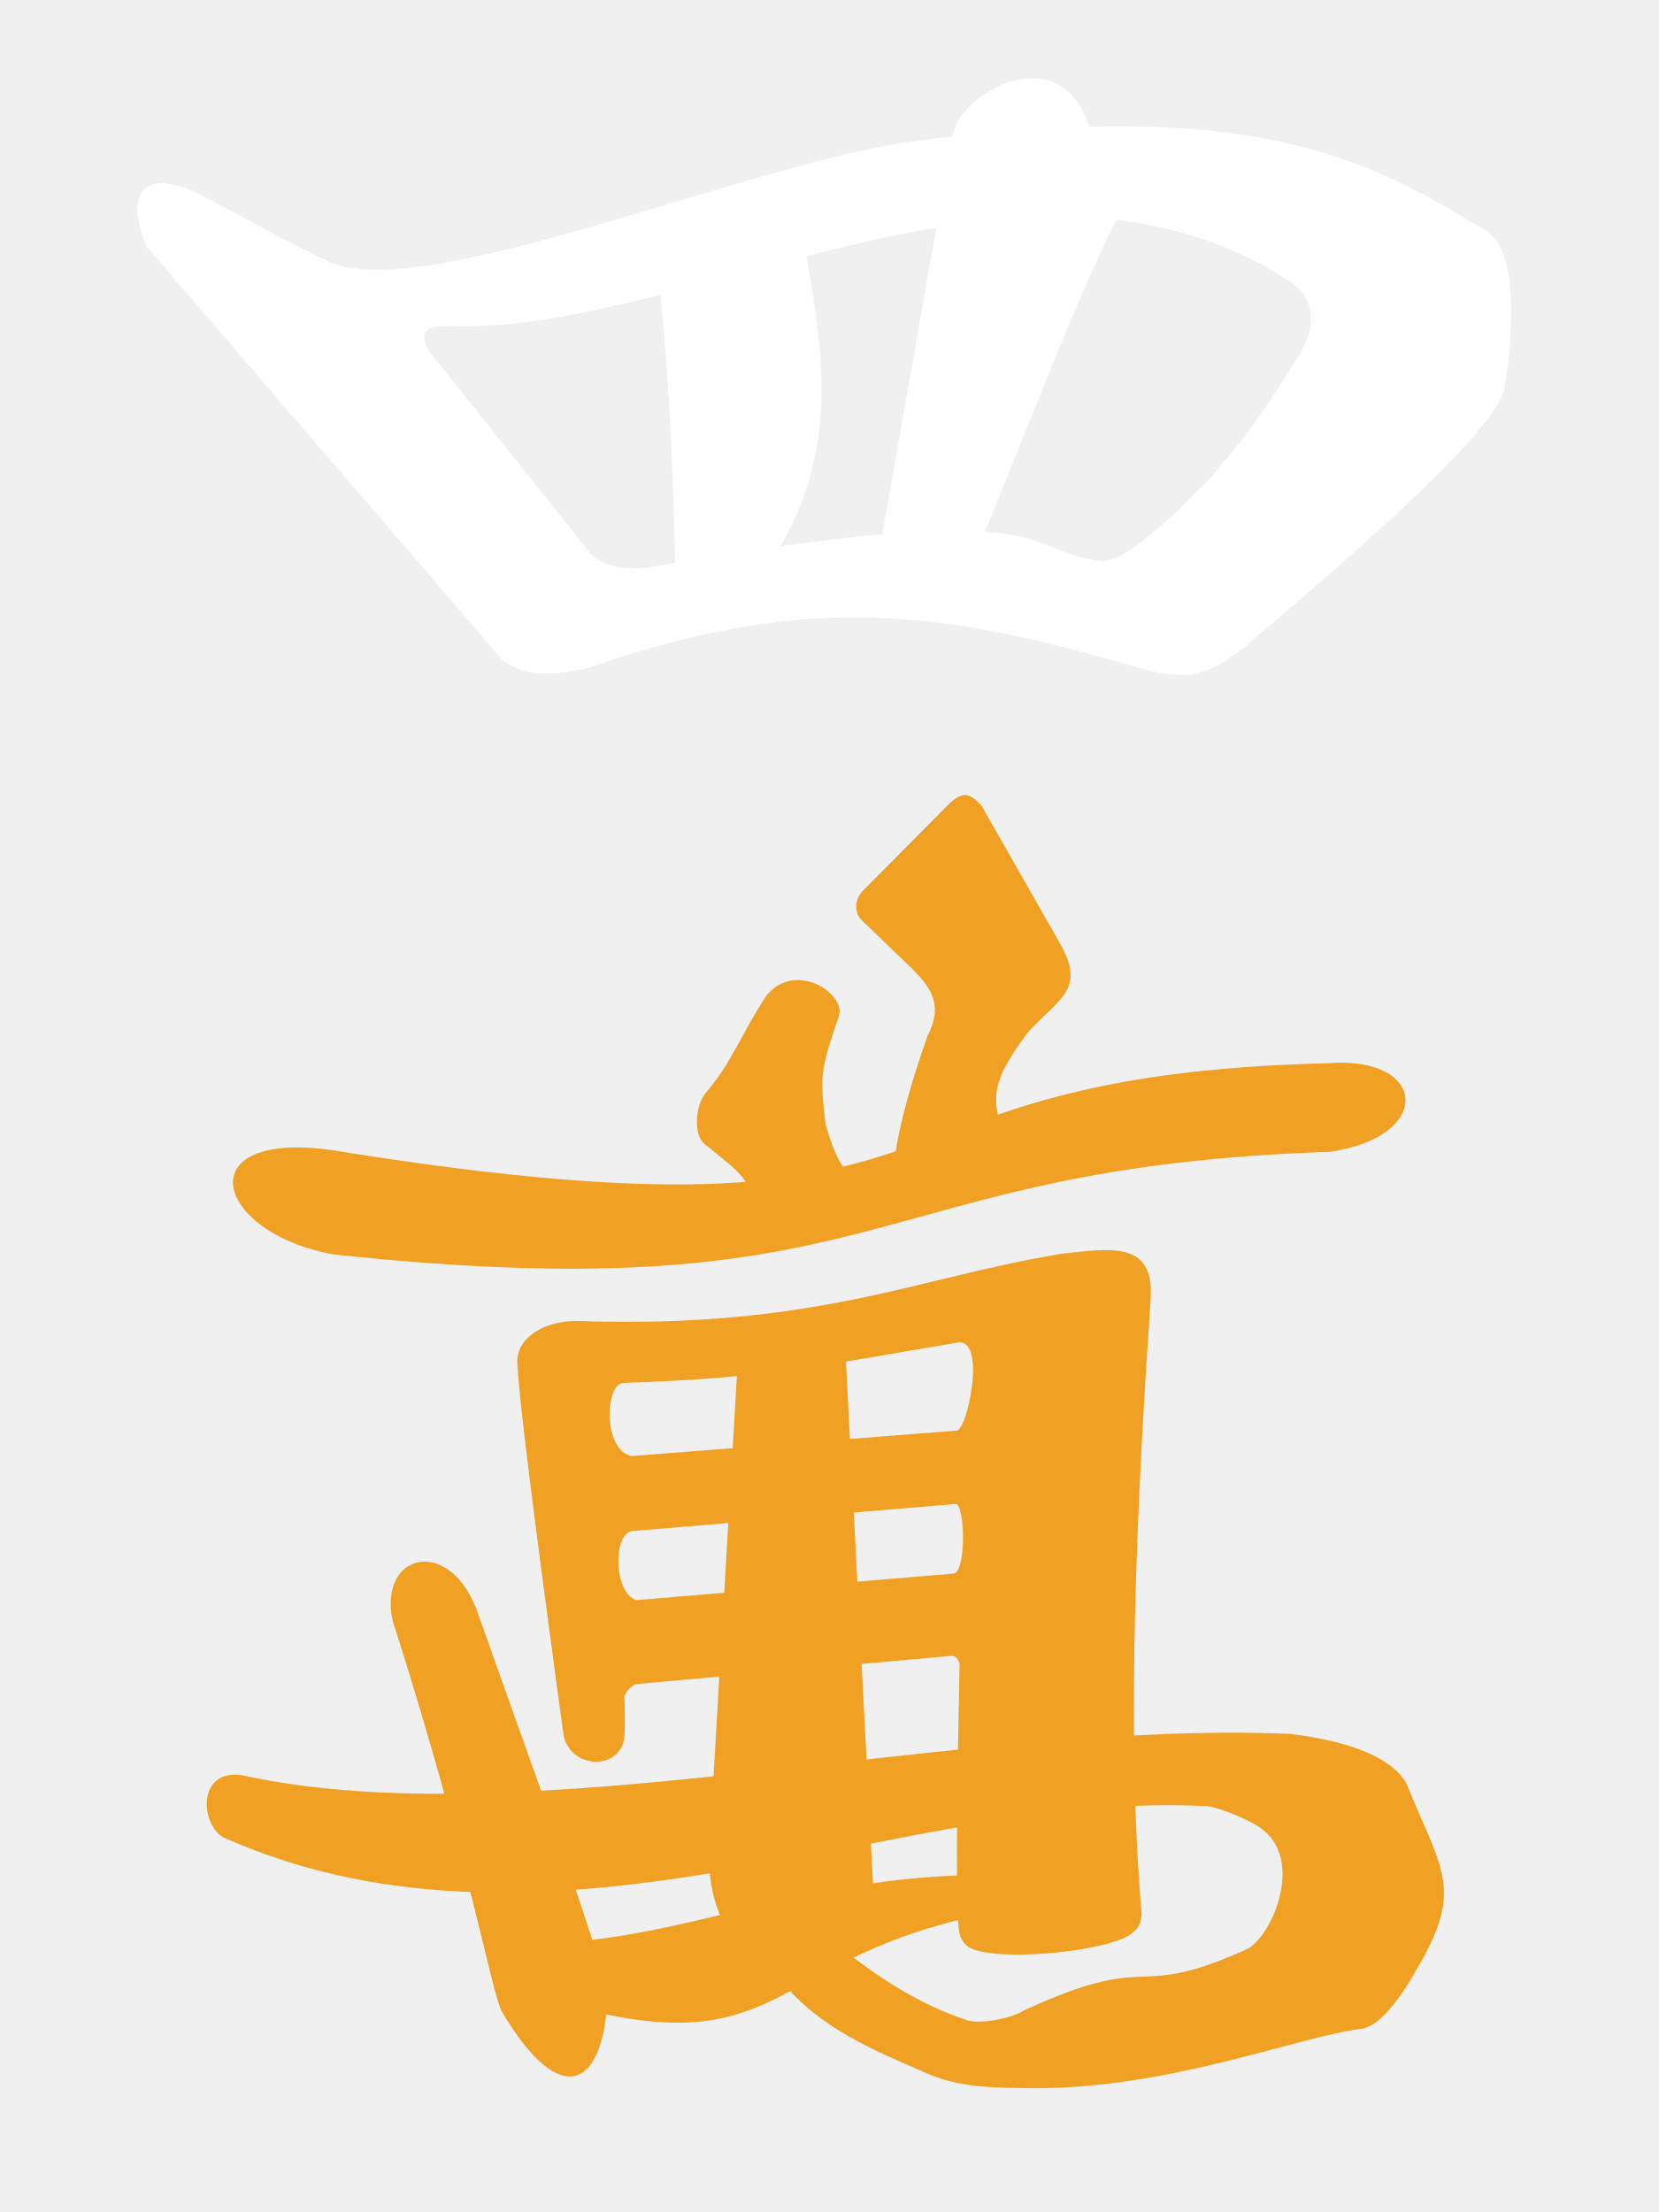
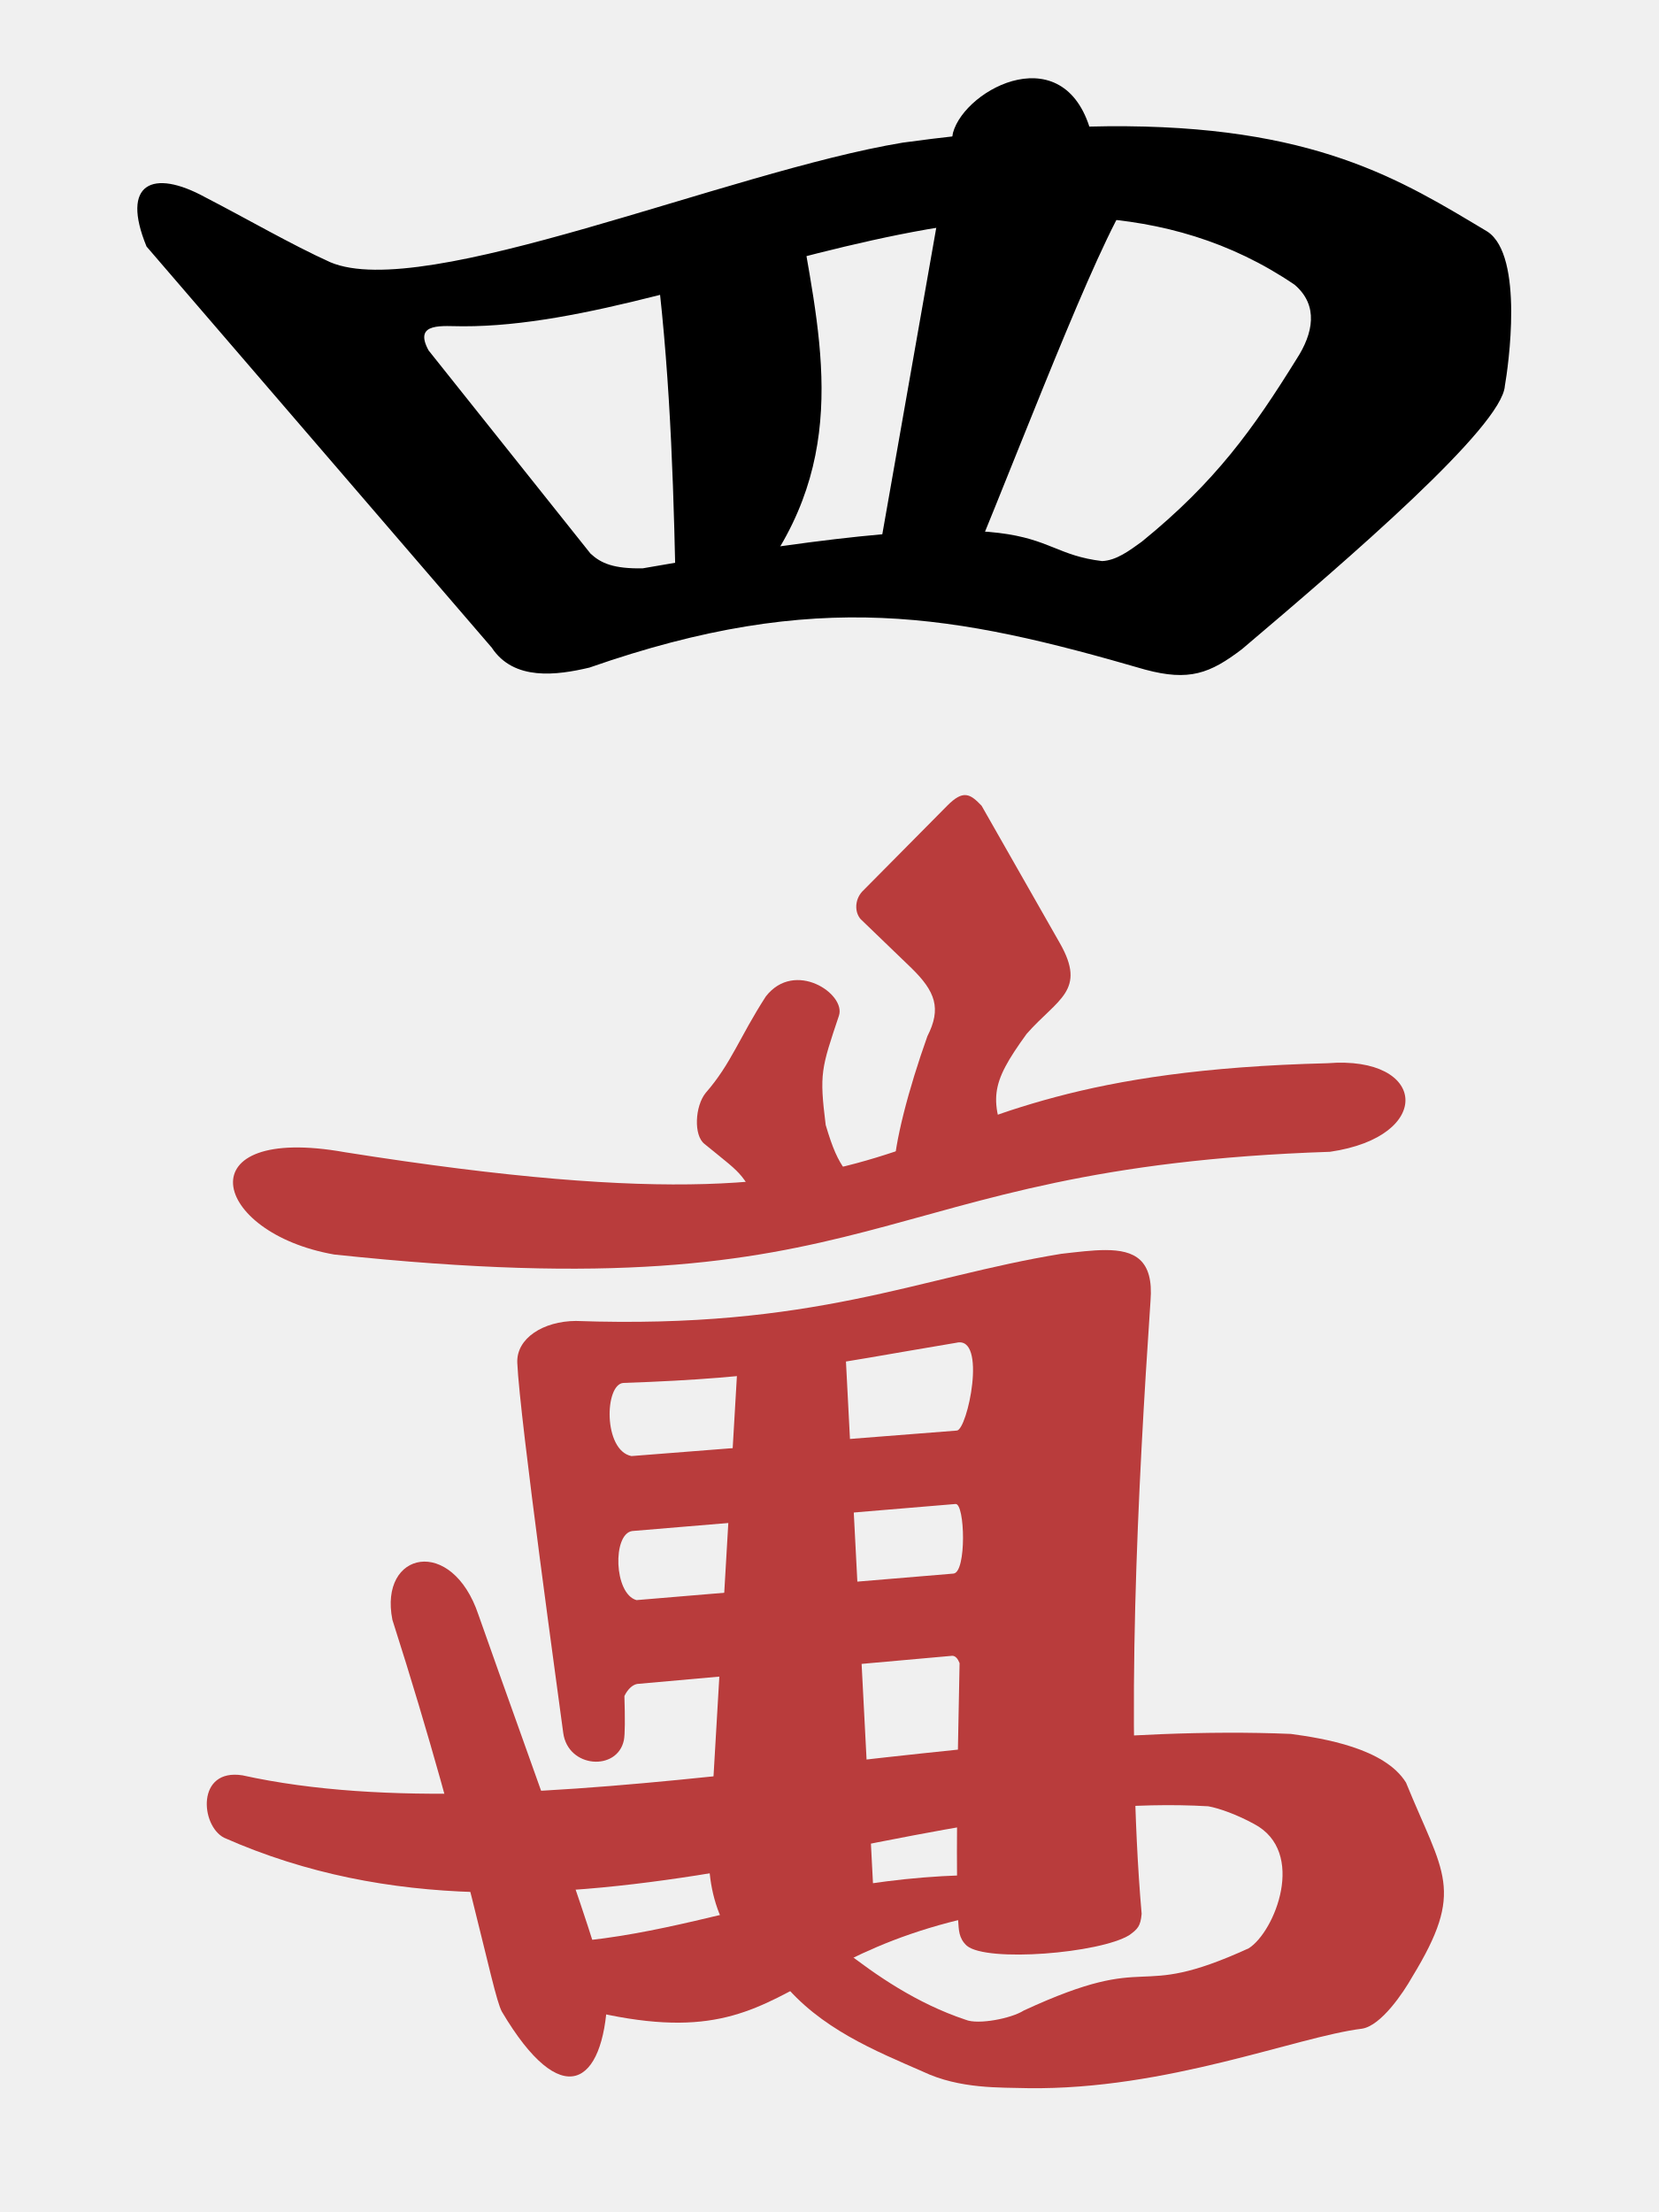
<svg xmlns="http://www.w3.org/2000/svg" xmlns:ns1="http://www.openswatchbook.org/uri/2009/osb" width="300" height="400" viewBox="0 0 300 400" id="svg2" version="1.1">
  <defs id="defs4">
    <linearGradient id="linearGradient10055" ns1:paint="solid">
      <stop style="stop-color:#000000;stop-opacity:1;" offset="0" id="stop10057" />
    </linearGradient>
    <marker orient="auto" refY="0" refX="0" id="Arrow1Lstart" style="overflow:visible">
      <path id="path4978" d="M 0,0 5,-5 -12.5,0 5,5 0,0 Z" style="fill:#000000;fill-opacity:1;fill-rule:evenodd;stroke:#ff5c00;stroke-width:1pt;stroke-opacity:1" transform="matrix(0.8,0,0,0.8,10,0)" />
    </marker>
    <clipPath clipPathUnits="userSpaceOnUse" id="clipPath4243">
      <circle style="opacity:1;fill:#000000;fill-opacity:0.297;fill-rule:nonzero;stroke:#000000;stroke-width:19.133;stroke-linecap:butt;stroke-linejoin:round;stroke-miterlimit:4;stroke-dasharray:none;stroke-dashoffset:0;stroke-opacity:1" id="circle4245" cx="-264.66" cy="-198.207" r="293.954" />
    </clipPath>
    <clipPath clipPathUnits="userSpaceOnUse" id="clipPath7847">
      <ellipse style="opacity:1;fill:#822600;fill-opacity:1;fill-rule:nonzero;stroke:none;stroke-width:12;stroke-linecap:round;stroke-linejoin:round;stroke-miterlimit:4;stroke-dasharray:none;stroke-dashoffset:0;stroke-opacity:1" id="ellipse7849" cx="394" cy="552.362" rx="349.495" ry="216" />
    </clipPath>
    <clipPath clipPathUnits="userSpaceOnUse" id="clipPath4243-1">
      <circle style="opacity:1;fill:#000000;fill-opacity:0.297;fill-rule:nonzero;stroke:#000000;stroke-width:19.133;stroke-linecap:butt;stroke-linejoin:round;stroke-miterlimit:4;stroke-dasharray:none;stroke-dashoffset:0;stroke-opacity:1" id="circle4245-4" cx="-264.66" cy="-198.207" r="293.954" />
    </clipPath>
    <clipPath clipPathUnits="userSpaceOnUse" id="clipPath7876">
      <circle style="opacity:1;fill:#000000;fill-opacity:0.297;fill-rule:nonzero;stroke:#000000;stroke-width:19.133;stroke-linecap:butt;stroke-linejoin:round;stroke-miterlimit:4;stroke-dasharray:none;stroke-dashoffset:0;stroke-opacity:1" id="circle7878" cx="-264.66" cy="-198.207" r="293.954" />
    </clipPath>
    <clipPath clipPathUnits="userSpaceOnUse" id="clipPath14693">
      <rect style="opacity:1;fill:#a53c3c;fill-opacity:1;fill-rule:nonzero;stroke:none;stroke-width:8;stroke-linecap:round;stroke-linejoin:round;stroke-miterlimit:4;stroke-dasharray:none;stroke-dashoffset:0;stroke-opacity:1" id="rect14695" width="131.784" height="168.821" x="-332.596" y="383.498" rx="1.255" ry="3.751" transform="matrix(0.9993908,-0.03489951,0.03489951,0.9993908,0,0)" />
    </clipPath>
    <clipPath clipPathUnits="userSpaceOnUse" id="clipPath14952">
      <ellipse style="opacity:1;fill:#a53c3c;fill-opacity:1;fill-rule:nonzero;stroke:none;stroke-width:7;stroke-linecap:round;stroke-linejoin:round;stroke-miterlimit:4;stroke-dasharray:none;stroke-dashoffset:0;stroke-opacity:1" id="ellipse14954" cx="-271.344" cy="647.256" rx="69.057" ry="116.911" transform="matrix(0.9993908,-0.03489951,0.03489951,0.9993908,0,0)" />
    </clipPath>
    <pattern y="0" x="0" height="6" width="6" patternUnits="userSpaceOnUse" id="EMFhbasepattern" />
  </defs>
  <g id="layer1" transform="translate(0,-652.3622)">
-     <g transform="matrix(1.079997,0,0,0.9591496,-11.6365,29.66166)" id="g13338">
-       <path style="fill:#ffffff;fill-opacity:1;fill-rule:evenodd;stroke:none;stroke-width:1px;stroke-linecap:butt;stroke-linejoin:miter;stroke-opacity:1" d="m 196.195,673.025 c -9.704,0.095 -20.984,1.039 -34.275,3.09 -29.384,5.486 -80.089,30.043 -95.83,22.552 -6.568,-3.344 -14.09,-8.274 -20.986,-12.273 -8.729,-5.376 -14.173,-2.691 -9.791,9.305 l 57.8,75.626 c 3.701,6.32 10.9,5.213 16.35,3.76 38.288,-15.075 61.258,-10.002 93.057,0.382 7.355,2.223 10.835,0.76 16.23,-3.879 18.041,-17.199 43.534,-41.938 43.993,-49.608 0.557,-3.541 3.244,-24.469 -2.9,-29.08 -14.42,-9.707 -28.989,-20.212 -63.646,-19.875 z m 31.338,29.873 c 4.09,3.922 3.099,9.22 0.35,13.988 -7.246,13.149 -13.563,23.152 -25.932,34.462 -2.139,1.741 -4.257,3.529 -6.633,3.657 -14.606,-1.951 -5.85,-12.66 -76.938,1.369 -4.843,0.096 -6.992,-0.947 -8.744,-2.797 L 82.533,715.283 c -2.633,-5.439 2.487,-4.524 5.771,-4.547 39.938,0.111 96.302,-40.711 139.229,-7.838 z" id="path13340" />
-       <path style="fill:#ffffff;fill-opacity:1;fill-rule:evenodd;stroke:none;stroke-width:1px;stroke-linecap:butt;stroke-linejoin:miter;stroke-opacity:1" d="m 119.86,691.939 c 2.814,21.72 3.575,43.44 3.996,65.161 l 15.048,-0.495 c 14.54,-23.121 8.789,-45.486 5.449,-68.623 z" id="path13342" />
-       <path style="fill:#ffffff;fill-opacity:1;fill-rule:evenodd;stroke:none;stroke-width:1px;stroke-linecap:butt;stroke-linejoin:miter;stroke-opacity:1" d="m 193.617,674.851 c -4.141,-18.993 -21.211,-9.069 -23.277,-0.597 l -12.565,80.372 15.706,0.989 c 10.273,-28.167 22.455,-64.536 27.788,-71.466 z" id="path13344" />
-     </g>
-     <g id="g6031" transform="translate(1034.343,648.8857)">
-       <path style="fill:#f0a023;fill-opacity:1;fill-rule:evenodd;stroke:none;stroke-width:1px;stroke-linecap:butt;stroke-linejoin:miter;stroke-opacity:1" d="m -973.9,230.335 c 101.51,10.776 95.086,-15.762 180.061,-18.577 18.885,-2.746 17.635,-17.46 -0.449,-16.017 -90.368,2.243 -58.779,34.939 -177.693,16.092 -28.997,-5.176 -24.264,14.568 -1.919,18.502 z" id="path6014" />
-       <path style="fill:#f0a023;fill-opacity:1;fill-rule:evenodd;stroke:none;stroke-width:1px;stroke-linecap:butt;stroke-linejoin:miter;stroke-opacity:1" d="m -882.636,187.136 c 1.311,-3.924 -7.997,-10.181 -13.219,-3.472 -4.831,7.479 -6.264,12.156 -10.86,17.42 -1.958,2.393 -2.241,7.725 -0.217,9.268 7.568,6.199 6.724,4.784 11.5,14.738 l 20.531,-1.762 c -6.52,-8.589 -7.597,-7.835 -10.131,-16.424 -1.165,-9.327 -0.808,-10.176 2.397,-19.767 z" id="path6017" />
-       <path style="fill:#f0a023;fill-opacity:1;fill-rule:evenodd;stroke:none;stroke-width:1px;stroke-linecap:butt;stroke-linejoin:miter;stroke-opacity:1" d="m -856.843,149.174 c -2.072,-2.165 -3.31,-2.932 -6.213,0 l -15.391,15.541 c -1.348,1.5 -1.372,3.705 -0.264,4.97 l 9.17,8.834 c 4.354,4.252 5.464,7.314 2.9,12.336 -3.42,9.616 -5.986,19.367 -6.097,24.708 l 21.181,-3.487 c -3.959,-9.817 -3.871,-12.357 2.865,-21.646 5.559,-6.327 10.933,-7.774 5.995,-16.417 z" id="path6019" />
-       <path style="fill:#f0a023;fill-opacity:1;fill-rule:evenodd;stroke:none;stroke-width:1px;stroke-linecap:butt;stroke-linejoin:miter;stroke-opacity:1" d="m -834.439,229.529 c -2.38,3.3e-4 -5.115,0.352 -7.986,0.676 -25.981,4.24 -44.632,13.662 -87.783,12.141 -5.841,0.03 -10.797,3.108 -10.592,7.59 0.416,9.893 7.7,62.177 8.305,66.889 0.853,6.418 9.79,6.988 10.967,1.342 0.216,-1.034 0.221,-3.958 0.098,-7.996 0.548,-1.144 1.398,-2.02 2.309,-2.184 l 56.982,-5.092 c 0.58,0.007 1.014,0.545 1.32,1.33 -0.442,20.093 -0.684,39.742 -0.254,46.623 0.124,1.52 0.051,3.12 1.57,4.486 3.627,3.034 24.108,1.363 29.408,-1.947 1.469,-1.078 2,-1.583 2.197,-3.83 -2.961,-33.992 -0.668,-77.217 1.605,-110.873 0.596,-7.453 -2.911,-9.155 -8.146,-9.154 z m -26.98,16.764 c 5.652,-1.389 2.022,15.829 0.088,15.877 l -58.828,4.611 c -5.127,-1.024 -4.88,-13.066 -1.422,-13.229 26.638,-0.896 35.744,-3.181 60.162,-7.26 z m -0.129,29.152 c 1.706,-0.131 2.018,12.385 -0.381,12.586 l -57.32,4.797 c -4.101,-1.151 -4.352,-11.962 -0.779,-12.492 z" id="path6021" />
-       <path style="fill:#f0a023;fill-opacity:1;fill-rule:evenodd;stroke:none;stroke-width:1px;stroke-linecap:butt;stroke-linejoin:miter;stroke-opacity:1" d="m -881.542,246.32 -19.233,0.635 -5.291,90.559 c -0.751,10.292 4.492,20.611 11.241,20.763 l 18.742,-6.546 z" id="path6023" />
-       <path style="fill:#f0a023;fill-opacity:1;fill-rule:evenodd;stroke:none;stroke-width:1px;stroke-linecap:butt;stroke-linejoin:miter;stroke-opacity:1" d="m -942.636,354.94 0.846,8.028 c 54.246,18.284 41.637,-8.576 96.894,-15.151 l -0.635,-4.928 c -42.242,-2.987 -64.353,13.179 -97.106,12.052 z" id="path6025" />
-       <path style="fill:#f0a023;fill-opacity:1;fill-rule:evenodd;stroke:none;stroke-width:1px;stroke-linecap:butt;stroke-linejoin:miter;stroke-opacity:1" d="m -947.816,295.507 c -4.791,-14.349 -18.048,-11.531 -15.569,0.885 13.897,43.448 17.942,67.497 19.799,70.859 10.792,18.229 18.403,13.454 19.078,-2.434 0.111,-4.849 -14.234,-43.495 -23.308,-69.31 z" id="path6027" />
-       <path style="fill:#f0a023;fill-opacity:1;fill-rule:evenodd;stroke:none;stroke-width:1px;stroke-linecap:butt;stroke-linejoin:miter;stroke-opacity:1" d="m -990.503,324.512 c -8.359,-1.304 -7.6,9.084 -3.317,11.288 59.847,26.468 123.838,-8.866 177.967,-5.691 2.058,0.369 5.313,1.564 8.294,3.202 9.557,5.048 3.734,19.51 -0.976,22.479 -21.536,9.845 -16.514,0.091 -40.673,11.25 -2.277,1.46 -8.257,2.597 -10.482,1.685 -8.943,-2.978 -16.302,-8.102 -22.15,-12.664 l -11.188,5.646 c 6.905,8.601 17.1,12.672 25.541,16.371 6.747,3.213 14.126,2.854 19.029,3.006 25.108,0.345 48.589,-9.297 60.403,-10.755 3.458,-0.53 7.483,-6.525 9.051,-9.31 9.691,-15.872 5.688,-18.57 -1.086,-35.189 -3.849,-6.232 -14.98,-8.012 -20.828,-8.805 -60.718,-2.574 -138.254,18.812 -189.585,7.487 z" id="path6029" />
+     <g id="g4230">
+       <g transform="translate(1034.343,648.8857)" id="g6031">
+         <path id="path6014" d="m -973.9,230.335 c 101.51,10.776 95.086,-15.762 180.061,-18.577 18.885,-2.746 17.635,-17.46 -0.449,-16.017 -90.368,2.243 -58.779,34.939 -177.693,16.092 -28.997,-5.176 -24.264,14.568 -1.919,18.502 z" style="fill:#b93c3c;fill-opacity:1;fill-rule:evenodd;stroke:none;stroke-width:1px;stroke-linecap:butt;stroke-linejoin:miter;stroke-opacity:1" />
+         <path id="path6017" d="m -882.636,187.136 c 1.311,-3.924 -7.997,-10.181 -13.219,-3.472 -4.831,7.479 -6.264,12.156 -10.86,17.42 -1.958,2.393 -2.241,7.725 -0.217,9.268 7.568,6.199 6.724,4.784 11.5,14.738 l 20.531,-1.762 c -6.52,-8.589 -7.597,-7.835 -10.131,-16.424 -1.165,-9.327 -0.808,-10.176 2.397,-19.767 z" style="fill:#b93c3c;fill-opacity:1;fill-rule:evenodd;stroke:none;stroke-width:1px;stroke-linecap:butt;stroke-linejoin:miter;stroke-opacity:1" />
+         <path id="path6019" d="m -856.843,149.174 c -2.072,-2.165 -3.31,-2.932 -6.213,0 l -15.391,15.541 c -1.348,1.5 -1.372,3.705 -0.264,4.97 l 9.17,8.834 c 4.354,4.252 5.464,7.314 2.9,12.336 -3.42,9.616 -5.986,19.367 -6.097,24.708 l 21.181,-3.487 c -3.959,-9.817 -3.871,-12.357 2.865,-21.646 5.559,-6.327 10.933,-7.774 5.995,-16.417 z" style="fill:#b93c3c;fill-opacity:1;fill-rule:evenodd;stroke:none;stroke-width:1px;stroke-linecap:butt;stroke-linejoin:miter;stroke-opacity:1" />
+         <path id="path6021" d="m -834.439,229.529 c -2.38,3.3e-4 -5.115,0.352 -7.986,0.676 -25.981,4.24 -44.632,13.662 -87.783,12.141 -5.841,0.03 -10.797,3.108 -10.592,7.59 0.416,9.893 7.7,62.177 8.305,66.889 0.853,6.418 9.79,6.988 10.967,1.342 0.216,-1.034 0.221,-3.958 0.098,-7.996 0.548,-1.144 1.398,-2.02 2.309,-2.184 l 56.982,-5.092 c 0.58,0.007 1.014,0.545 1.32,1.33 -0.442,20.093 -0.684,39.742 -0.254,46.623 0.124,1.52 0.051,3.12 1.57,4.486 3.627,3.034 24.108,1.363 29.408,-1.947 1.469,-1.078 2,-1.583 2.197,-3.83 -2.961,-33.992 -0.668,-77.217 1.605,-110.873 0.596,-7.453 -2.911,-9.155 -8.146,-9.154 z m -26.98,16.764 c 5.652,-1.389 2.022,15.829 0.088,15.877 l -58.828,4.611 c -5.127,-1.024 -4.88,-13.066 -1.422,-13.229 26.638,-0.896 35.744,-3.181 60.162,-7.26 z m -0.129,29.152 c 1.706,-0.131 2.018,12.385 -0.381,12.586 l -57.32,4.797 c -4.101,-1.151 -4.352,-11.962 -0.779,-12.492 z" style="fill:#b93c3c;fill-opacity:1;fill-rule:evenodd;stroke:none;stroke-width:1px;stroke-linecap:butt;stroke-linejoin:miter;stroke-opacity:1" />
+         <path id="path6023" d="m -881.542,246.32 -19.233,0.635 -5.291,90.559 c -0.751,10.292 4.492,20.611 11.241,20.763 l 18.742,-6.546 z" style="fill:#b93c3c;fill-opacity:1;fill-rule:evenodd;stroke:none;stroke-width:1px;stroke-linecap:butt;stroke-linejoin:miter;stroke-opacity:1" />
+         <path id="path6025" d="m -942.636,354.94 0.846,8.028 c 54.246,18.284 41.637,-8.576 96.894,-15.151 l -0.635,-4.928 c -42.242,-2.987 -64.353,13.179 -97.106,12.052 z" style="fill:#b93c3c;fill-opacity:1;fill-rule:evenodd;stroke:none;stroke-width:1px;stroke-linecap:butt;stroke-linejoin:miter;stroke-opacity:1" />
+         <path id="path6027" d="m -947.816,295.507 c -4.791,-14.349 -18.048,-11.531 -15.569,0.885 13.897,43.448 17.942,67.497 19.799,70.859 10.792,18.229 18.403,13.454 19.078,-2.434 0.111,-4.849 -14.234,-43.495 -23.308,-69.31 z" style="fill:#b93c3c;fill-opacity:1;fill-rule:evenodd;stroke:none;stroke-width:1px;stroke-linecap:butt;stroke-linejoin:miter;stroke-opacity:1" />
+         <path id="path6029" d="m -990.503,324.512 c -8.359,-1.304 -7.6,9.084 -3.317,11.288 59.847,26.468 123.838,-8.866 177.967,-5.691 2.058,0.369 5.313,1.564 8.294,3.202 9.557,5.048 3.734,19.51 -0.976,22.479 -21.536,9.845 -16.514,0.091 -40.673,11.25 -2.277,1.46 -8.257,2.597 -10.482,1.685 -8.943,-2.978 -16.302,-8.102 -22.15,-12.664 l -11.188,5.646 c 6.905,8.601 17.1,12.672 25.541,16.371 6.747,3.213 14.126,2.854 19.029,3.006 25.108,0.345 48.589,-9.297 60.403,-10.755 3.458,-0.53 7.483,-6.525 9.051,-9.31 9.691,-15.872 5.688,-18.57 -1.086,-35.189 -3.849,-6.232 -14.98,-8.012 -20.828,-8.805 -60.718,-2.574 -138.254,18.812 -189.585,7.487 z" style="fill:#b93c3c;fill-opacity:1;fill-rule:evenodd;stroke:none;stroke-width:1px;stroke-linecap:butt;stroke-linejoin:miter;stroke-opacity:1" />
+       </g>
+       <g id="g13338" transform="matrix(1.079997,0,0,0.9591496,-11.6365,29.66166)">
+         <path id="path13340" d="m 196.195,673.025 c -9.704,0.095 -20.984,1.039 -34.275,3.09 -29.384,5.486 -80.089,30.043 -95.83,22.552 -6.568,-3.344 -14.09,-8.274 -20.986,-12.273 -8.729,-5.376 -14.173,-2.691 -9.791,9.305 l 57.8,75.626 c 3.701,6.32 10.9,5.213 16.35,3.76 38.288,-15.075 61.258,-10.002 93.057,0.382 7.355,2.223 10.835,0.76 16.23,-3.879 18.041,-17.199 43.534,-41.938 43.993,-49.608 0.557,-3.541 3.244,-24.469 -2.9,-29.08 -14.42,-9.707 -28.989,-20.212 -63.646,-19.875 z m 31.338,29.873 c 4.09,3.922 3.099,9.22 0.35,13.988 -7.246,13.149 -13.563,23.152 -25.932,34.462 -2.139,1.741 -4.257,3.529 -6.633,3.657 -14.606,-1.951 -5.85,-12.66 -76.938,1.369 -4.843,0.096 -6.992,-0.947 -8.744,-2.797 L 82.533,715.283 c -2.633,-5.439 2.487,-4.524 5.771,-4.547 39.938,0.111 96.302,-40.711 139.229,-7.838 z" style="fill:#000000;fill-opacity:1;fill-rule:evenodd;stroke:none;stroke-width:1px;stroke-linecap:butt;stroke-linejoin:miter;stroke-opacity:1" />
+         <path id="path13342" d="m 119.86,691.939 c 2.814,21.72 3.575,43.44 3.996,65.161 l 15.048,-0.495 c 14.54,-23.121 8.789,-45.486 5.449,-68.623 z" style="fill:#000000;fill-opacity:1;fill-rule:evenodd;stroke:none;stroke-width:1px;stroke-linecap:butt;stroke-linejoin:miter;stroke-opacity:1" />
+         <path id="path13344" d="m 193.617,674.851 c -4.141,-18.993 -21.211,-9.069 -23.277,-0.597 l -12.565,80.372 15.706,0.989 c 10.273,-28.167 22.455,-64.536 27.788,-71.466 z" style="fill:#000000;fill-opacity:1;fill-rule:evenodd;stroke:none;stroke-width:1px;stroke-linecap:butt;stroke-linejoin:miter;stroke-opacity:1" />
+       </g>
    </g>
  </g>
</svg>
